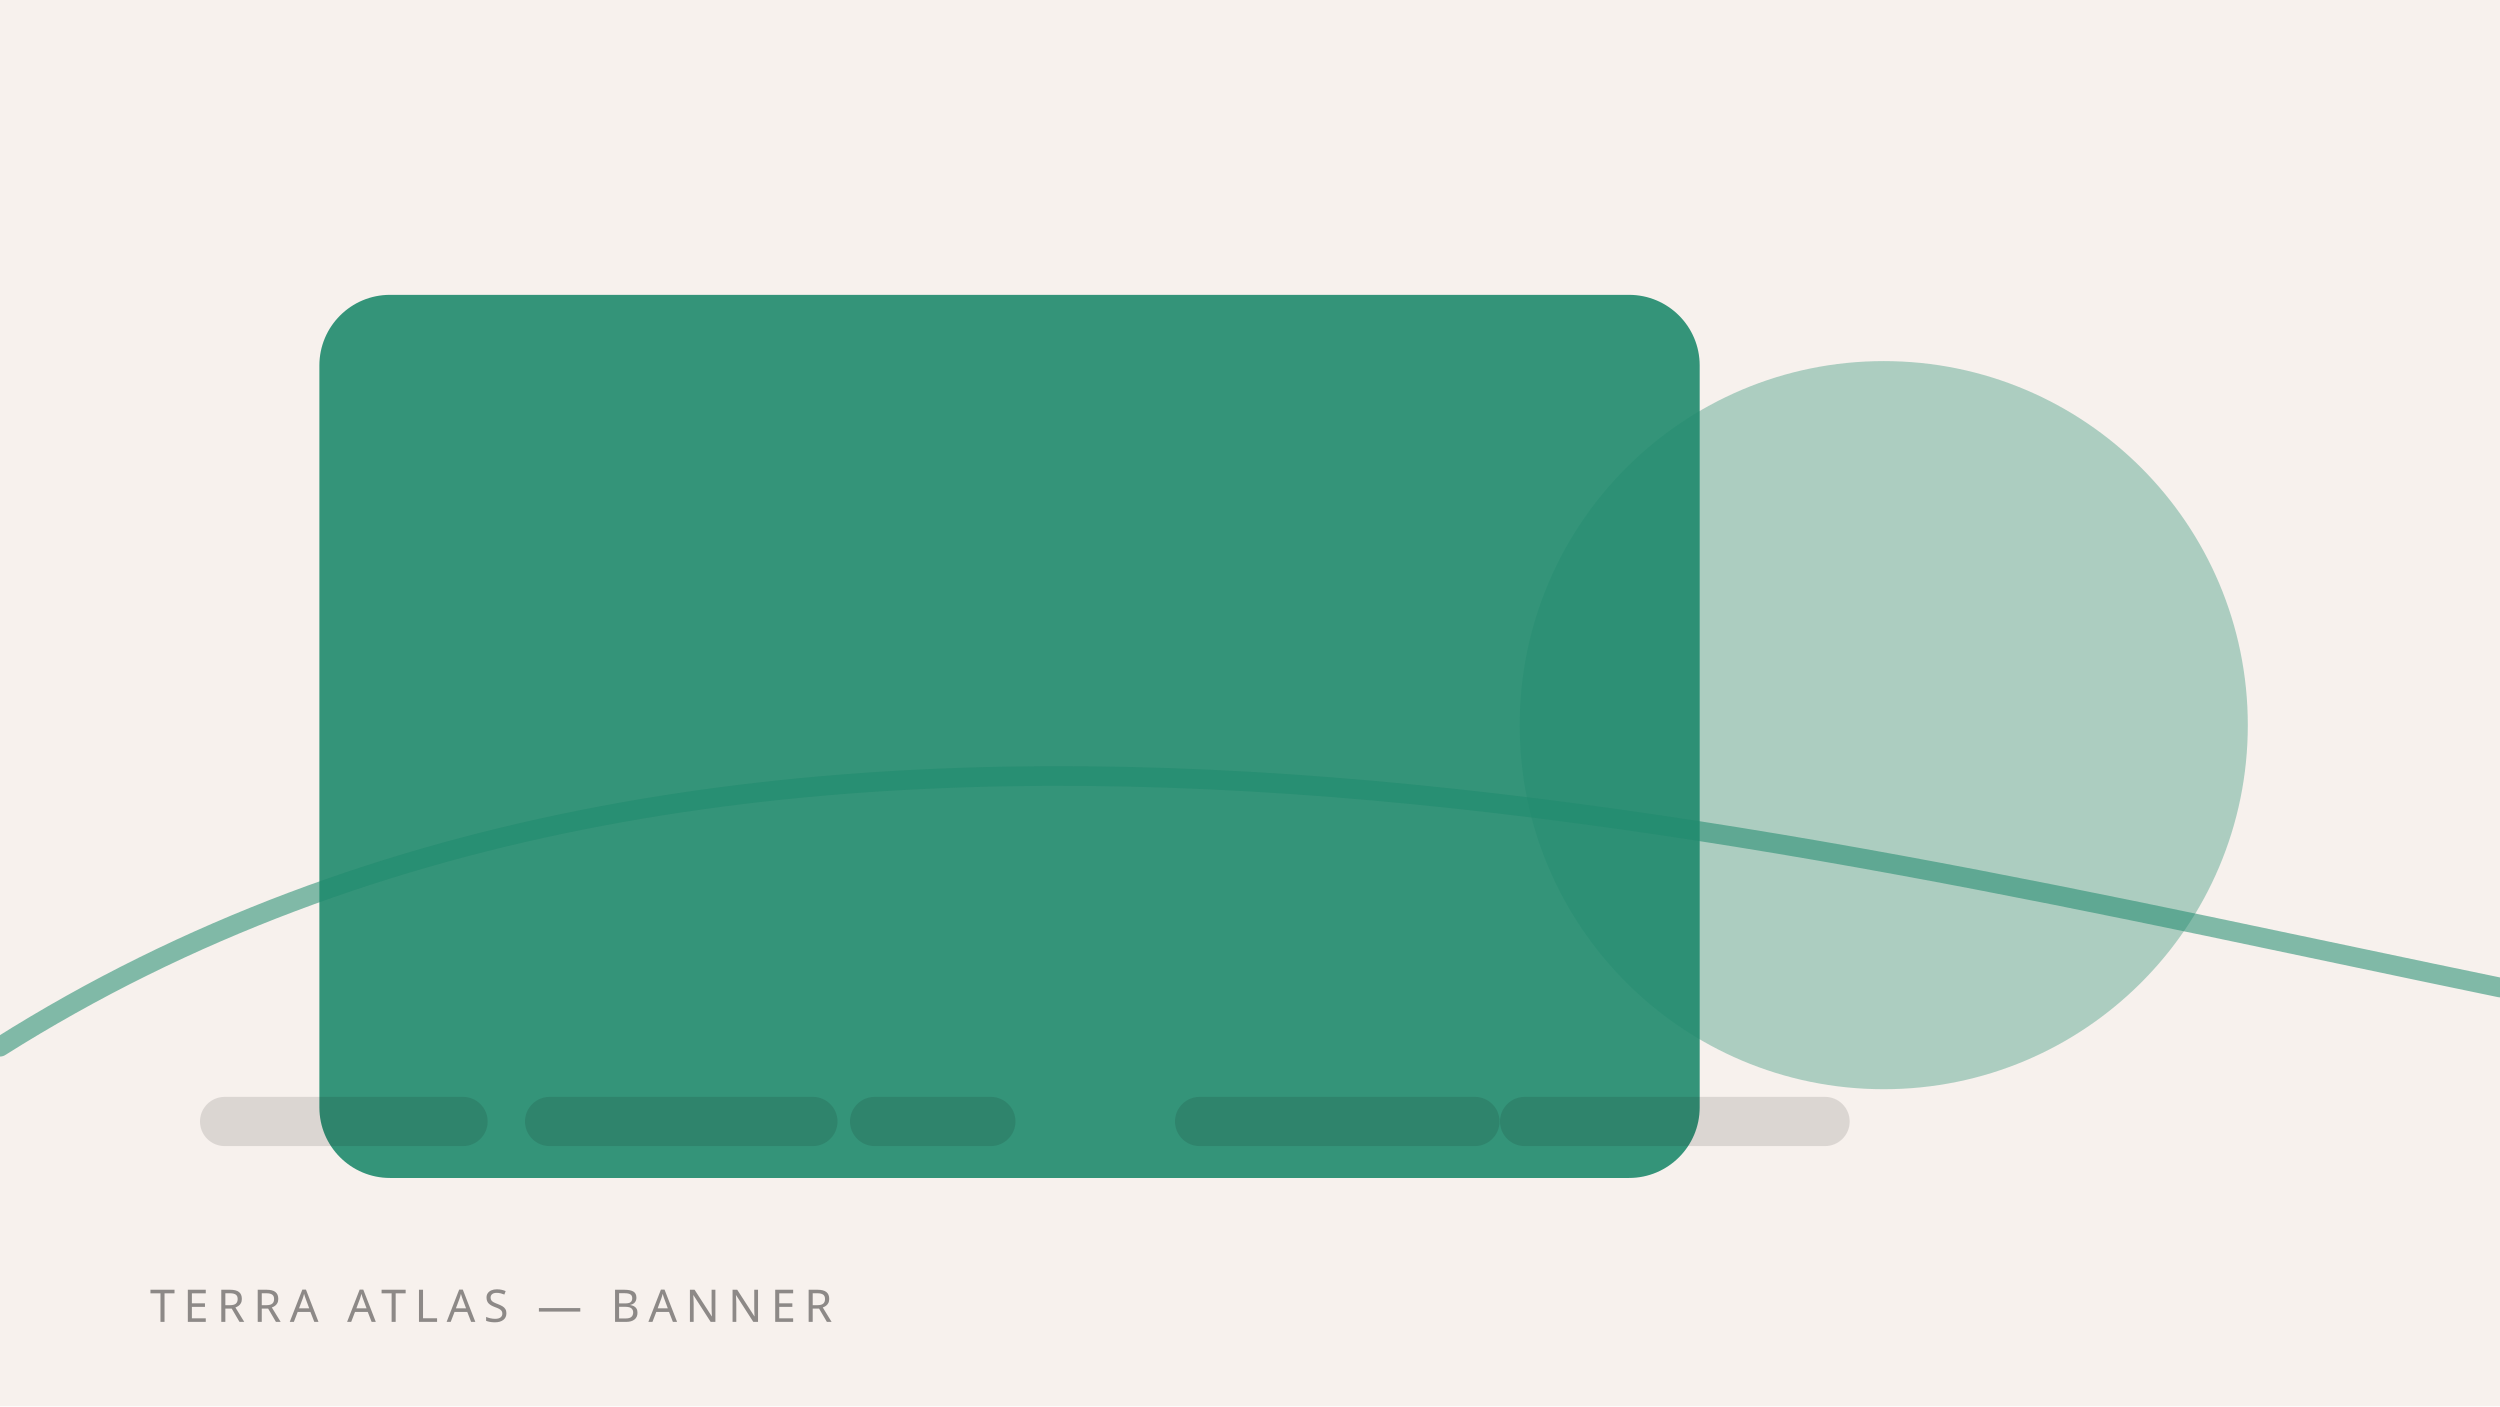
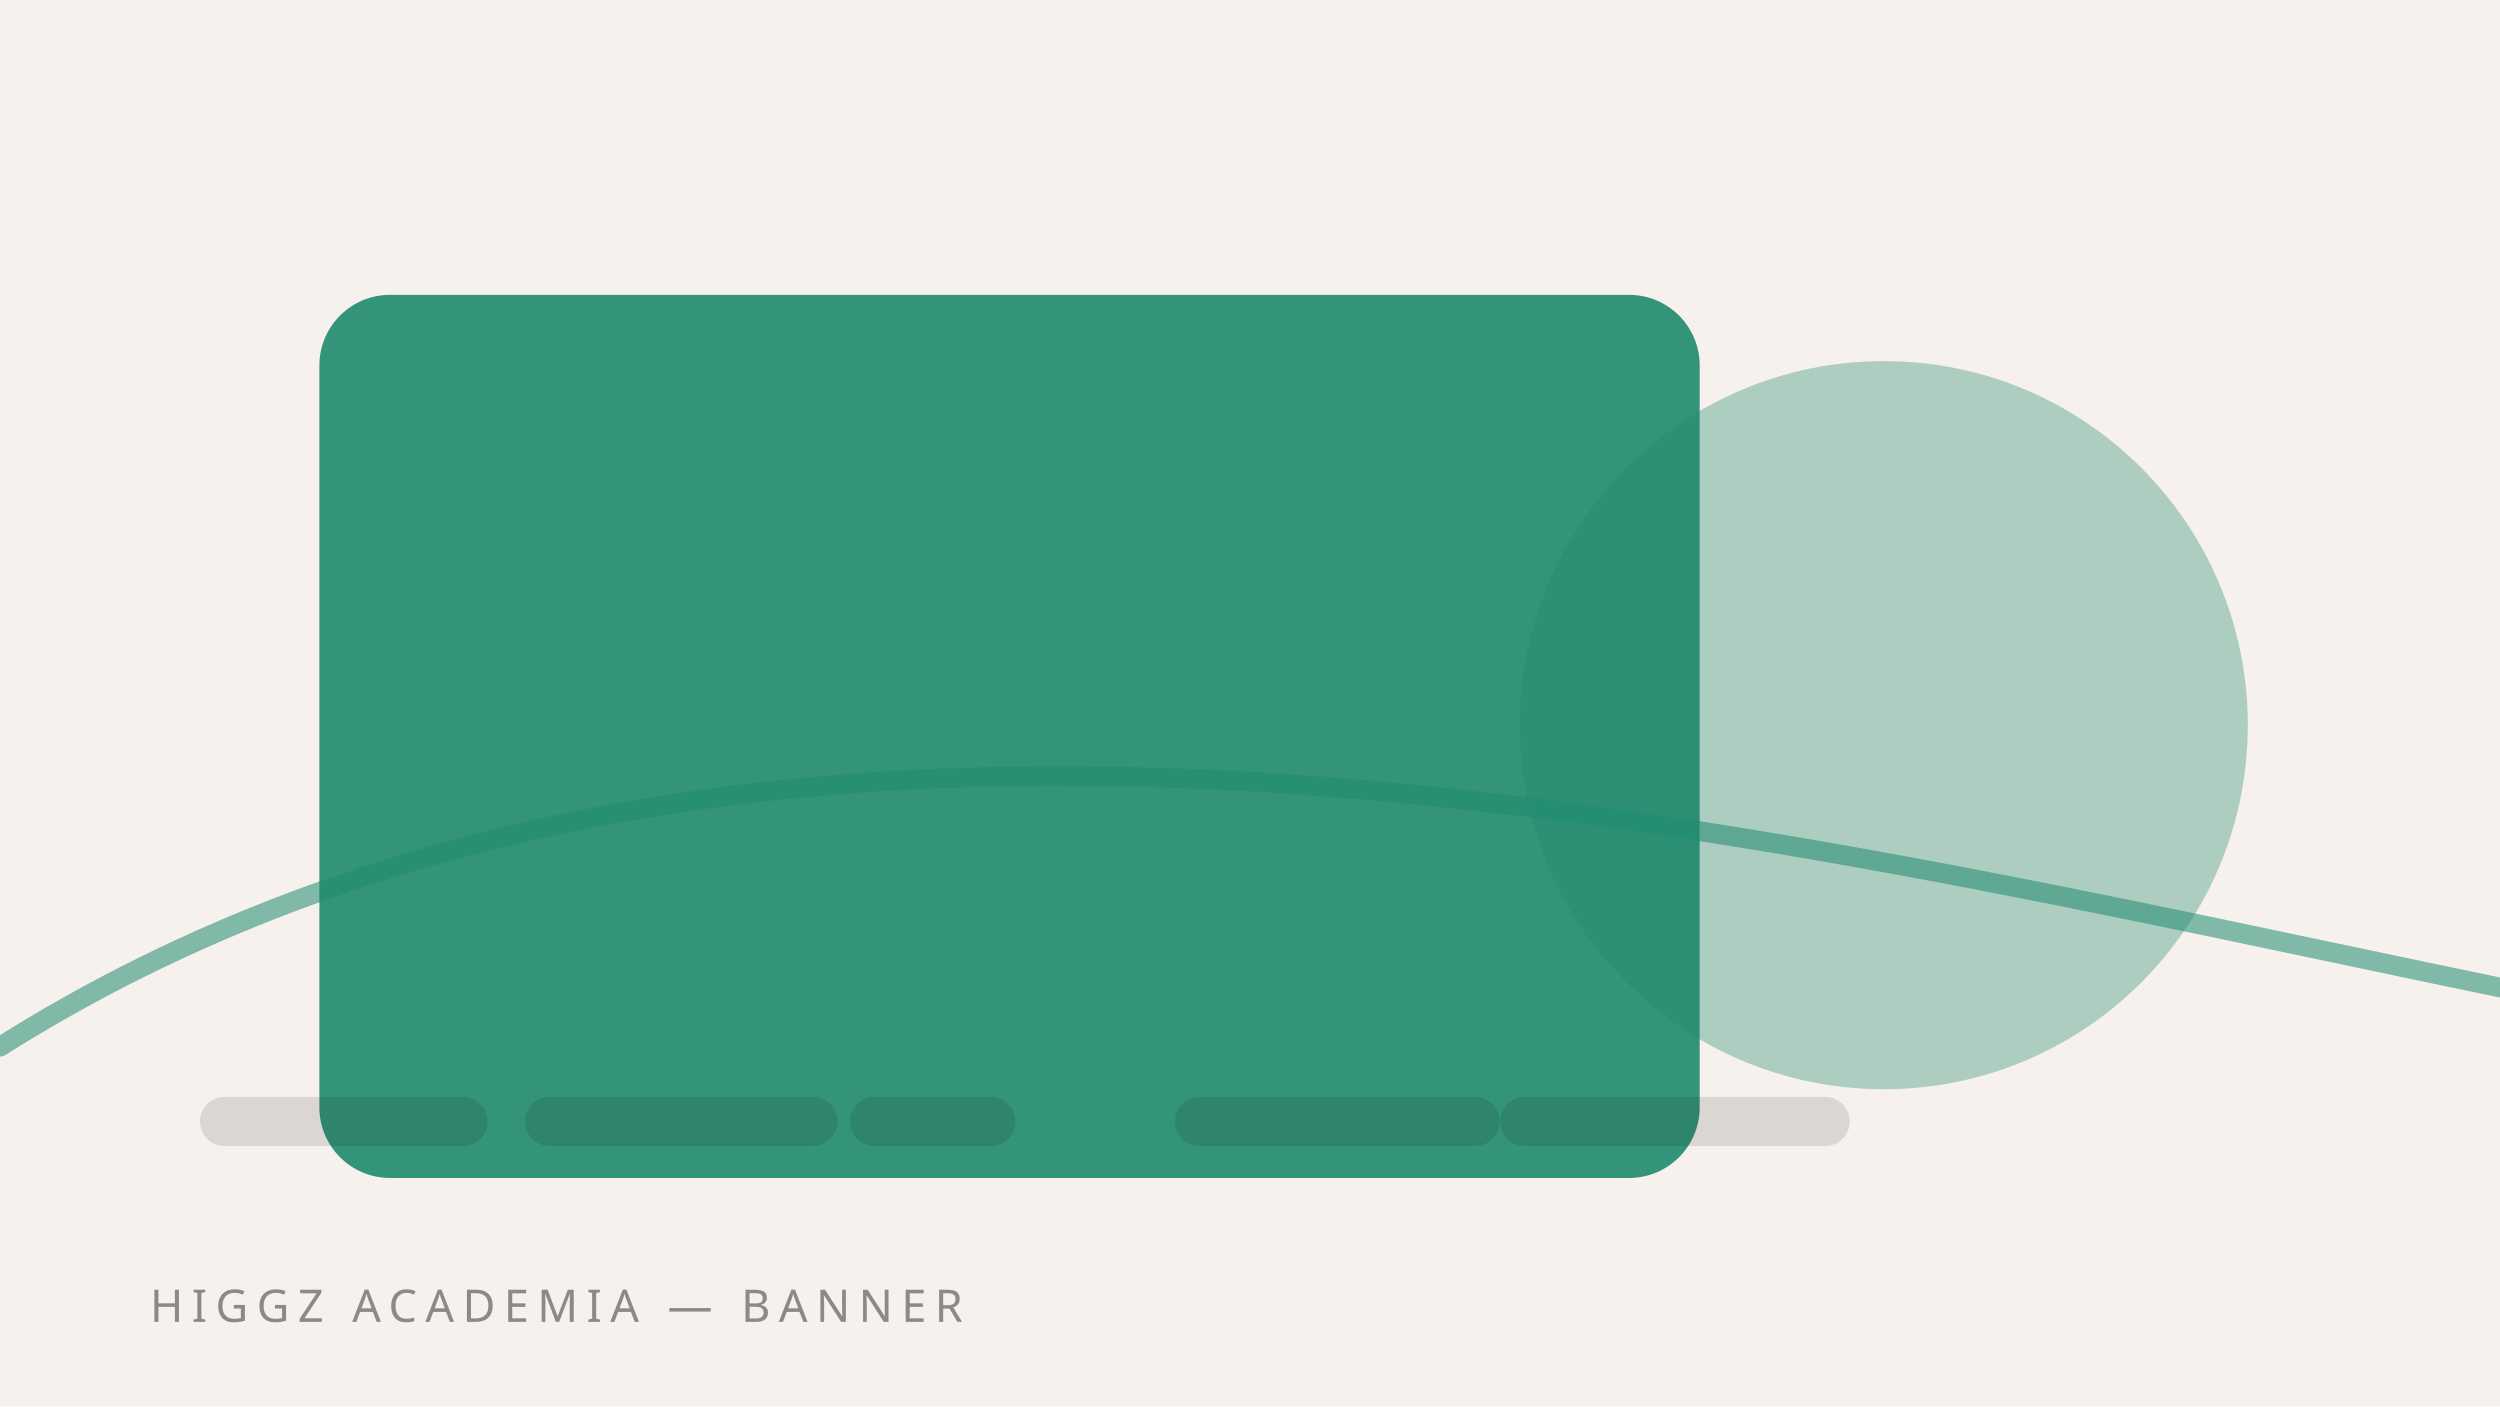
- <svg xmlns="http://www.w3.org/2000/svg" viewBox="0 0 1600 900" width="1600" height="900" role="img" aria-label="TERRA ATLAS — BANNER">
+ <svg xmlns="http://www.w3.org/2000/svg" viewBox="0 0 1600 900" width="1600" height="900" role="img" aria-label="HIGGZ ACADEMIA — BANNER">
  <rect width="1600" height="900" fill="#f7f1ed" />
  <rect x="204.4" y="188.7" width="883.4" height="565.2" rx="45.2" fill="#1f8a6d" opacity="0.9" />
  <circle cx="1205.6" cy="464.1" r="233.0" fill="#1f8a6d" opacity="0.35" />
  <path d="M0 669.9 C 480.0 366.9, 1120.0 533.1, 1600 632.0" fill="none" stroke="#1f8a6d" stroke-width="12.6" opacity="0.55" stroke-linecap="round" />
  <rect x="128.0" y="702.0" width="184.1" height="31.5" rx="15.8" fill="#0a0a0a" opacity="0.12" />
  <rect x="336.0" y="702.0" width="200.0" height="31.5" rx="15.8" fill="#0a0a0a" opacity="0.12" />
  <rect x="544.0" y="702.0" width="105.9" height="31.5" rx="15.8" fill="#0a0a0a" opacity="0.12" />
  <rect x="752.0" y="702.0" width="207.7" height="31.5" rx="15.8" fill="#0a0a0a" opacity="0.12" />
  <rect x="960.0" y="702.0" width="223.8" height="31.5" rx="15.8" fill="#0a0a0a" opacity="0.12" />
-   <text x="96.0" y="846.0" font-family="system-ui, sans-serif" font-size="28.8" letter-spacing="5.4" fill="#0a0a0a" opacity="0.45">TERRA ATLAS — BANNER</text>
+   <text x="96.0" y="846.0" font-family="system-ui, sans-serif" font-size="28.8" letter-spacing="5.4" fill="#0a0a0a" opacity="0.45">HIGGZ ACADEMIA — BANNER</text>
</svg>
